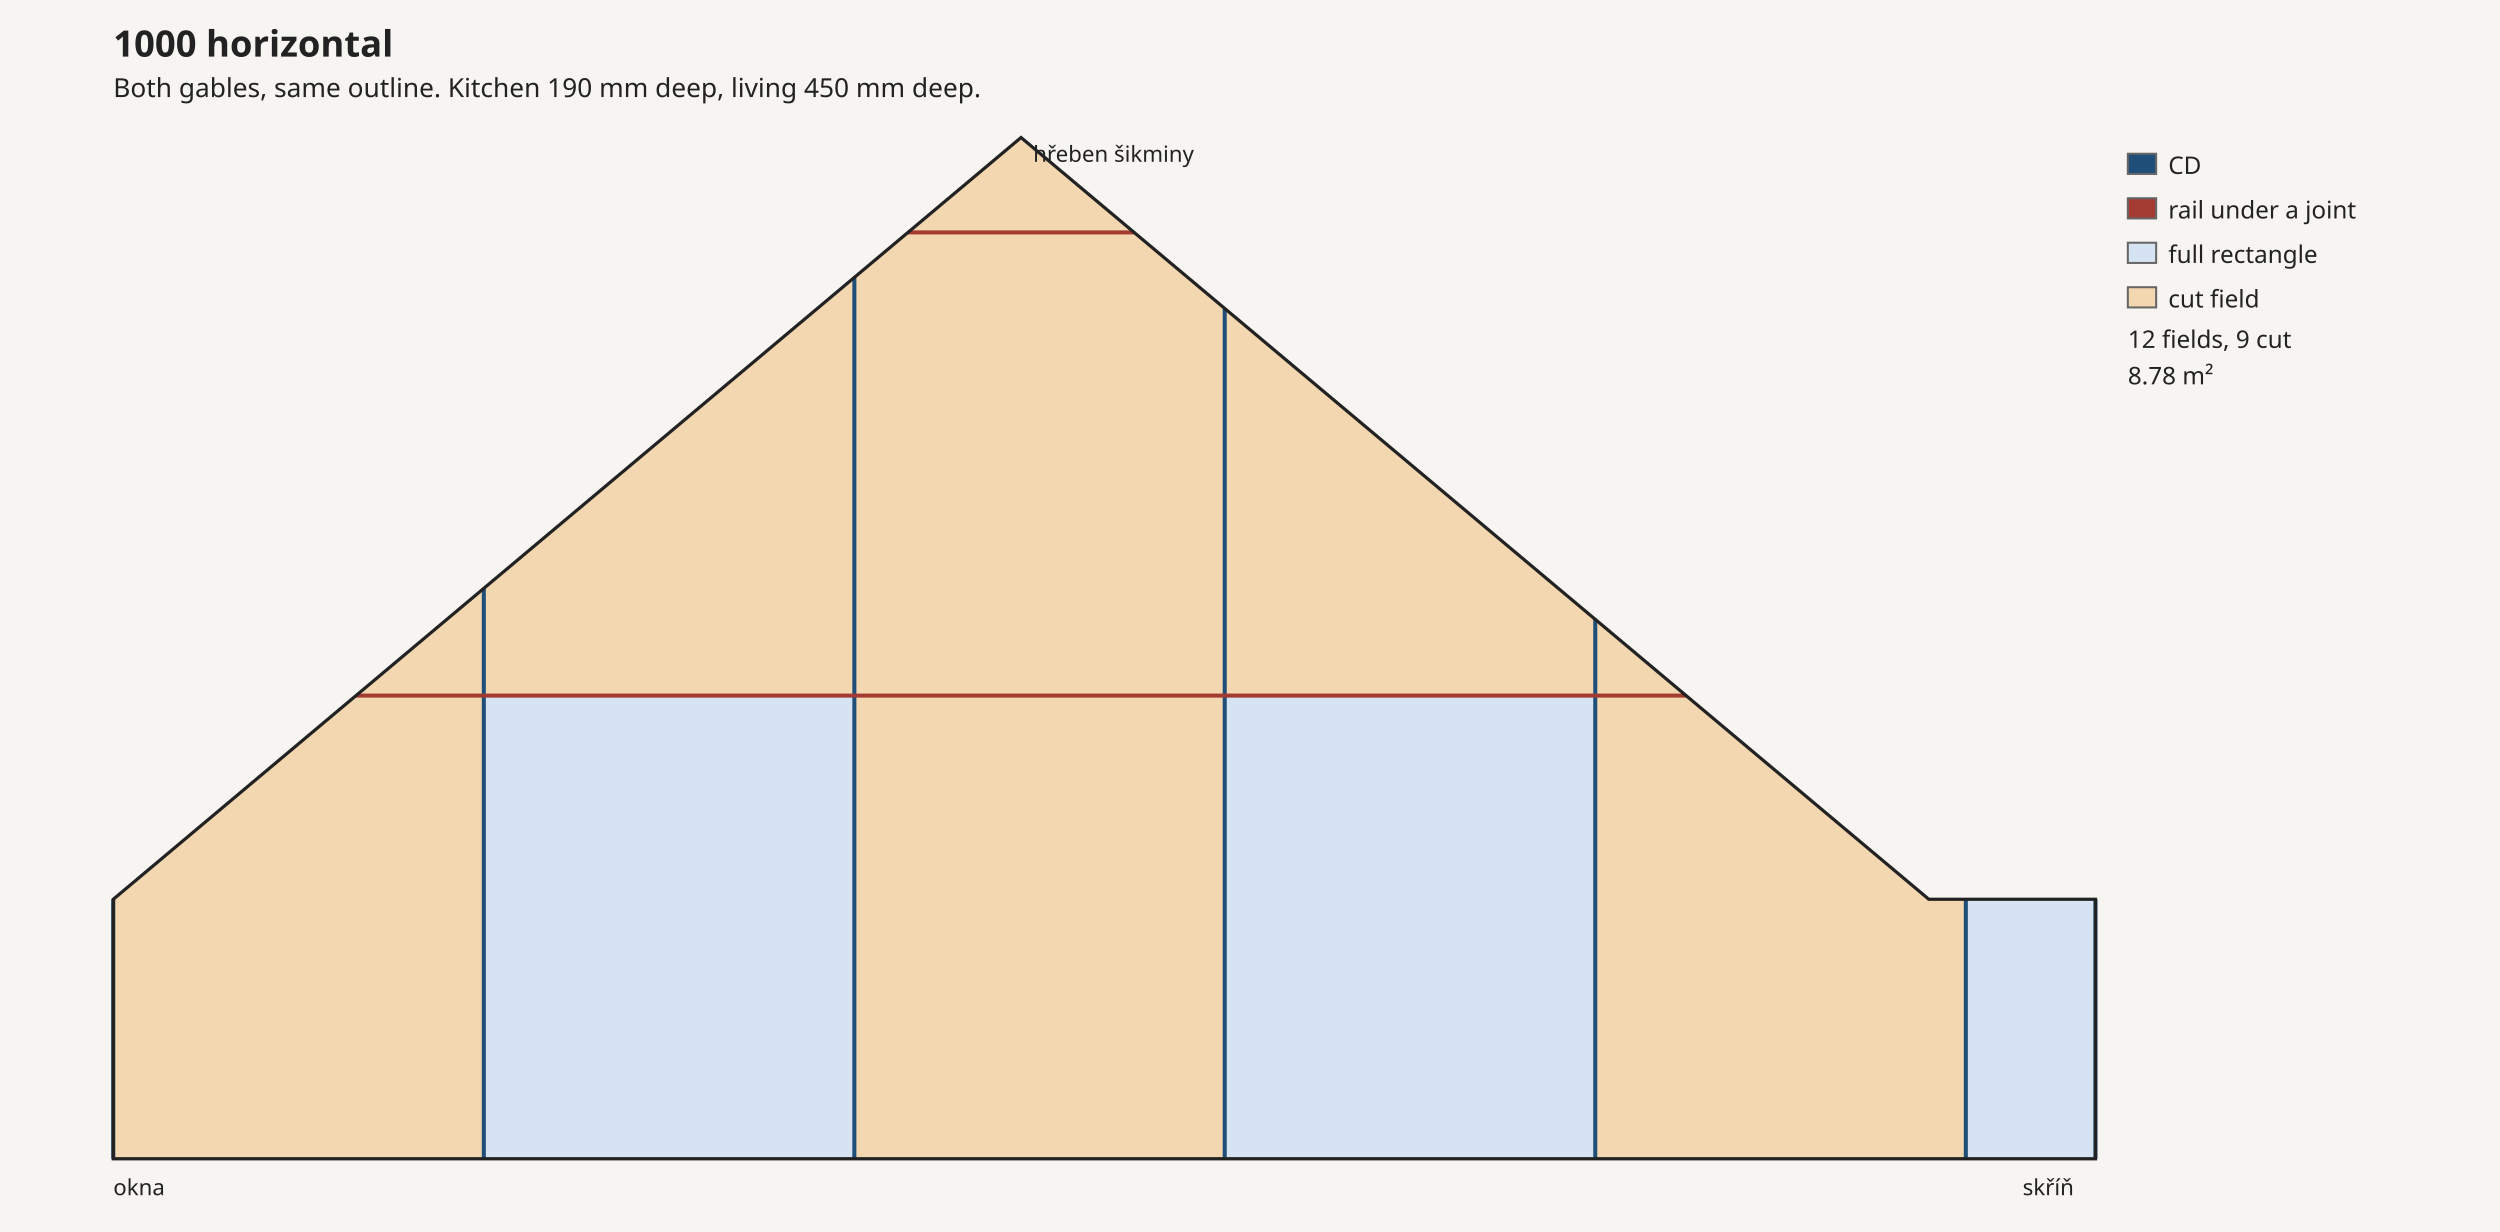
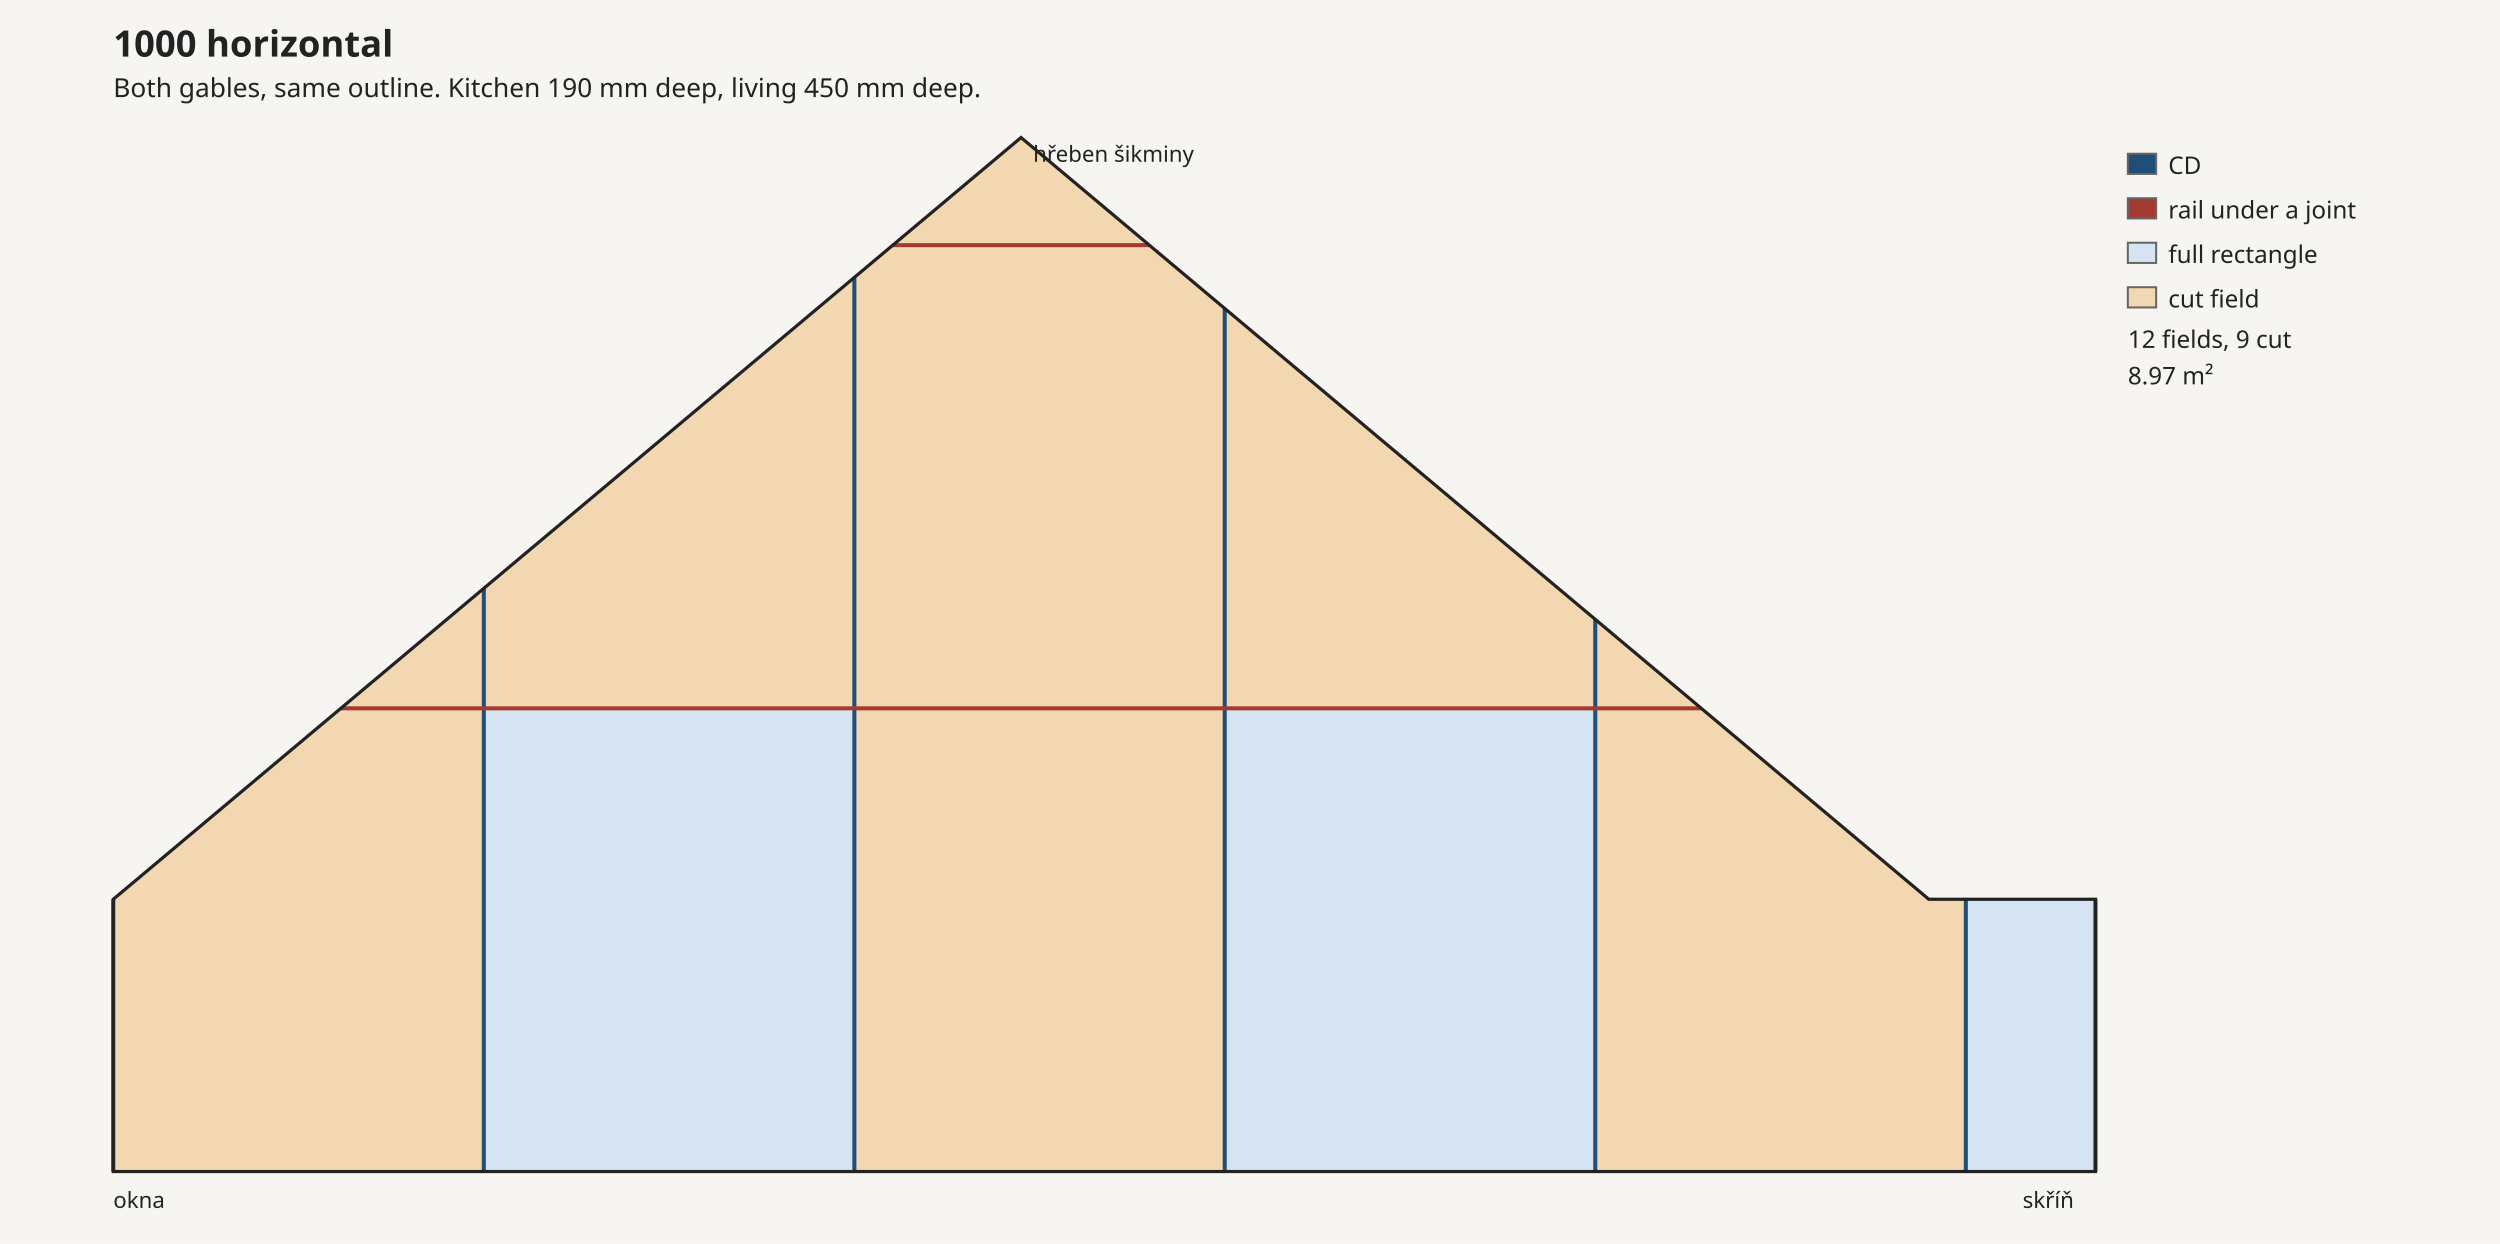
- <svg xmlns="http://www.w3.org/2000/svg" width="1236" height="609" viewBox="0 0 1236 609">
+ <svg xmlns="http://www.w3.org/2000/svg" width="1236" height="615" viewBox="0 0 1236 615">
  <rect width="100%" height="100%" fill="#f7f5f1" />
  <style>text{font-family:system-ui,sans-serif;fill:#222}</style>
  <text x="56.0" y="28" font-size="18" font-weight="600">1000 horizontal</text>
  <text x="56.0" y="48" font-size="13">Both gables, same outline. Kitchen 190 mm deep, living 450 mm deep.</text>
-   <polygon points="56.0,572.9 176.0,572.9 239.2,572.9 239.2,343.9 176.0,343.9 56.0,444.6" fill="#f3d7b0" stroke="#8a8175" stroke-width="0.6" />
-   <polygon points="176.0,343.9 239.2,343.9 239.2,290.9" fill="#f3d7b0" stroke="#8a8175" stroke-width="0.6" />
-   <polygon points="239.2,572.9 422.4,572.9 422.4,343.9 239.2,343.9" fill="#d5e3f2" stroke="#8a8175" stroke-width="0.6" />
-   <polygon points="239.2,343.9 422.4,343.9 422.4,137.2 239.2,290.9" fill="#f3d7b0" stroke="#8a8175" stroke-width="0.6" />
-   <polygon points="422.4,572.9 504.8,572.9 605.5,572.9 605.5,343.9 504.8,343.9 422.4,343.9" fill="#f3d7b0" stroke="#8a8175" stroke-width="0.6" />
-   <polygon points="422.4,343.9 448.8,343.9 504.8,343.9 560.7,343.9 605.5,343.9 605.5,152.5 560.7,114.9 504.8,114.9 448.8,114.9 422.4,137.2" fill="#f3d7b0" stroke="#8a8175" stroke-width="0.6" />
-   <polygon points="448.8,114.9 504.8,114.9 560.7,114.9 504.8,68.0" fill="#f3d7b0" stroke="#8a8175" stroke-width="0.6" />
-   <polygon points="605.5,572.9 788.7,572.9 788.7,343.9 605.5,343.9" fill="#d5e3f2" stroke="#8a8175" stroke-width="0.6" />
-   <polygon points="605.5,343.9 788.7,343.9 788.7,306.2 605.5,152.5" fill="#f3d7b0" stroke="#8a8175" stroke-width="0.6" />
-   <polygon points="788.7,572.9 833.6,572.9 953.6,572.9 971.9,572.9 971.9,444.6 953.6,444.6 833.6,343.9 788.7,343.9" fill="#f3d7b0" stroke="#8a8175" stroke-width="0.6" />
-   <polygon points="788.7,343.9 833.6,343.9 788.7,306.2" fill="#f3d7b0" stroke="#8a8175" stroke-width="0.6" />
-   <polygon points="971.9,572.9 1036.0,572.9 1036.0,444.6 971.9,444.6" fill="#d5e3f2" stroke="#8a8175" stroke-width="0.6" />
-   <line x1="56.0" y1="572.9" x2="56.0" y2="444.6" stroke="#1f4e79" stroke-width="2" />
-   <line x1="239.2" y1="572.9" x2="239.2" y2="290.9" stroke="#1f4e79" stroke-width="2" />
-   <line x1="422.4" y1="572.9" x2="422.4" y2="137.2" stroke="#1f4e79" stroke-width="2" />
-   <line x1="605.5" y1="572.9" x2="605.5" y2="152.5" stroke="#1f4e79" stroke-width="2" />
-   <line x1="788.7" y1="572.9" x2="788.7" y2="306.2" stroke="#1f4e79" stroke-width="2" />
-   <line x1="971.9" y1="572.9" x2="971.9" y2="444.6" stroke="#1f4e79" stroke-width="2" />
-   <line x1="1036.0" y1="572.9" x2="1036.0" y2="444.6" stroke="#1f4e79" stroke-width="2" />
-   <line x1="176.0" y1="343.9" x2="833.6" y2="343.9" stroke="#a33b32" stroke-width="2" />
-   <line x1="448.8" y1="114.9" x2="560.7" y2="114.9" stroke="#a33b32" stroke-width="2" />
-   <polygon points="56.0,572.9 1036.0,572.9 1036.0,444.6 953.6,444.6 504.8,68.0 56.0,444.6" fill="none" stroke="#222" stroke-width="1.6" />
-   <text x="56.0" y="590.9" font-size="11">okna</text>
-   <text x="1000.0" y="590.9" font-size="11">skříň</text>
+   <polygon points="56.0,579.2 168.5,579.2 239.2,579.2 239.2,350.2 168.5,350.2 56.0,444.6" fill="#f3d7b0" stroke="#8a8175" stroke-width="0.6" />
+   <polygon points="168.5,350.2 239.2,350.2 239.2,290.9" fill="#f3d7b0" stroke="#8a8175" stroke-width="0.6" />
+   <polygon points="239.2,579.2 422.4,579.2 422.4,350.2 239.2,350.2" fill="#d5e3f2" stroke="#8a8175" stroke-width="0.6" />
+   <polygon points="239.2,350.2 422.4,350.2 422.4,137.2 239.2,290.9" fill="#f3d7b0" stroke="#8a8175" stroke-width="0.6" />
+   <polygon points="422.4,579.2 504.8,579.2 605.5,579.2 605.5,350.2 504.8,350.2 422.4,350.2" fill="#f3d7b0" stroke="#8a8175" stroke-width="0.6" />
+   <polygon points="422.4,350.2 441.3,350.2 504.8,350.2 568.2,350.2 605.5,350.2 605.5,152.5 568.2,121.2 504.8,121.2 441.3,121.2 422.4,137.2" fill="#f3d7b0" stroke="#8a8175" stroke-width="0.6" />
+   <polygon points="441.3,121.2 504.8,121.2 568.2,121.2 504.8,68.0" fill="#f3d7b0" stroke="#8a8175" stroke-width="0.6" />
+   <polygon points="605.5,579.2 788.7,579.2 788.7,350.2 605.5,350.2" fill="#d5e3f2" stroke="#8a8175" stroke-width="0.6" />
+   <polygon points="605.5,350.2 788.7,350.2 788.7,306.2 605.5,152.5" fill="#f3d7b0" stroke="#8a8175" stroke-width="0.6" />
+   <polygon points="788.7,579.2 841.1,579.2 953.6,579.2 971.9,579.2 971.9,444.6 953.6,444.6 841.1,350.2 788.7,350.2" fill="#f3d7b0" stroke="#8a8175" stroke-width="0.6" />
+   <polygon points="788.7,350.2 841.1,350.2 788.7,306.2" fill="#f3d7b0" stroke="#8a8175" stroke-width="0.6" />
+   <polygon points="971.9,579.2 1036.0,579.2 1036.0,444.6 971.9,444.6" fill="#d5e3f2" stroke="#8a8175" stroke-width="0.6" />
+   <line x1="56.0" y1="579.2" x2="56.0" y2="444.6" stroke="#1f4e79" stroke-width="2" />
+   <line x1="239.2" y1="579.2" x2="239.2" y2="290.9" stroke="#1f4e79" stroke-width="2" />
+   <line x1="422.4" y1="579.2" x2="422.4" y2="137.2" stroke="#1f4e79" stroke-width="2" />
+   <line x1="605.5" y1="579.2" x2="605.5" y2="152.5" stroke="#1f4e79" stroke-width="2" />
+   <line x1="788.7" y1="579.2" x2="788.7" y2="306.2" stroke="#1f4e79" stroke-width="2" />
+   <line x1="971.9" y1="579.2" x2="971.9" y2="444.6" stroke="#1f4e79" stroke-width="2" />
+   <line x1="1036.0" y1="579.2" x2="1036.0" y2="444.6" stroke="#1f4e79" stroke-width="2" />
+   <line x1="168.5" y1="350.2" x2="841.1" y2="350.2" stroke="#a33b32" stroke-width="2" />
+   <line x1="441.3" y1="121.2" x2="568.2" y2="121.2" stroke="#a33b32" stroke-width="2" />
+   <polygon points="56.0,579.2 1036.0,579.2 1036.0,444.6 953.6,444.6 504.8,68.0 56.0,444.6" fill="none" stroke="#222" stroke-width="1.6" />
+   <text x="56.0" y="597.2" font-size="11">okna</text>
+   <text x="1000.0" y="597.2" font-size="11">skříň</text>
  <text x="510.8" y="80.0" font-size="11">hřeben šikminy</text>
  <rect x="1052.0" y="76.0" width="14" height="10" fill="#1f4e79" stroke="#666" />
  <text x="1072.0" y="86.0" font-size="12">CD</text>
  <rect x="1052.0" y="98.0" width="14" height="10" fill="#a33b32" stroke="#666" />
  <text x="1072.0" y="108.0" font-size="12">rail under a joint</text>
  <rect x="1052.0" y="120.0" width="14" height="10" fill="#d5e3f2" stroke="#666" />
  <text x="1072.0" y="130.0" font-size="12">full rectangle</text>
  <rect x="1052.0" y="142.0" width="14" height="10" fill="#f3d7b0" stroke="#666" />
  <text x="1072.0" y="152.0" font-size="12">cut field</text>
  <text x="1052.0" y="172.0" font-size="12">12 fields, 9 cut</text>
-   <text x="1052.0" y="190.0" font-size="12">8.78 m²</text>
+   <text x="1052.0" y="190.0" font-size="12">8.97 m²</text>
</svg>
